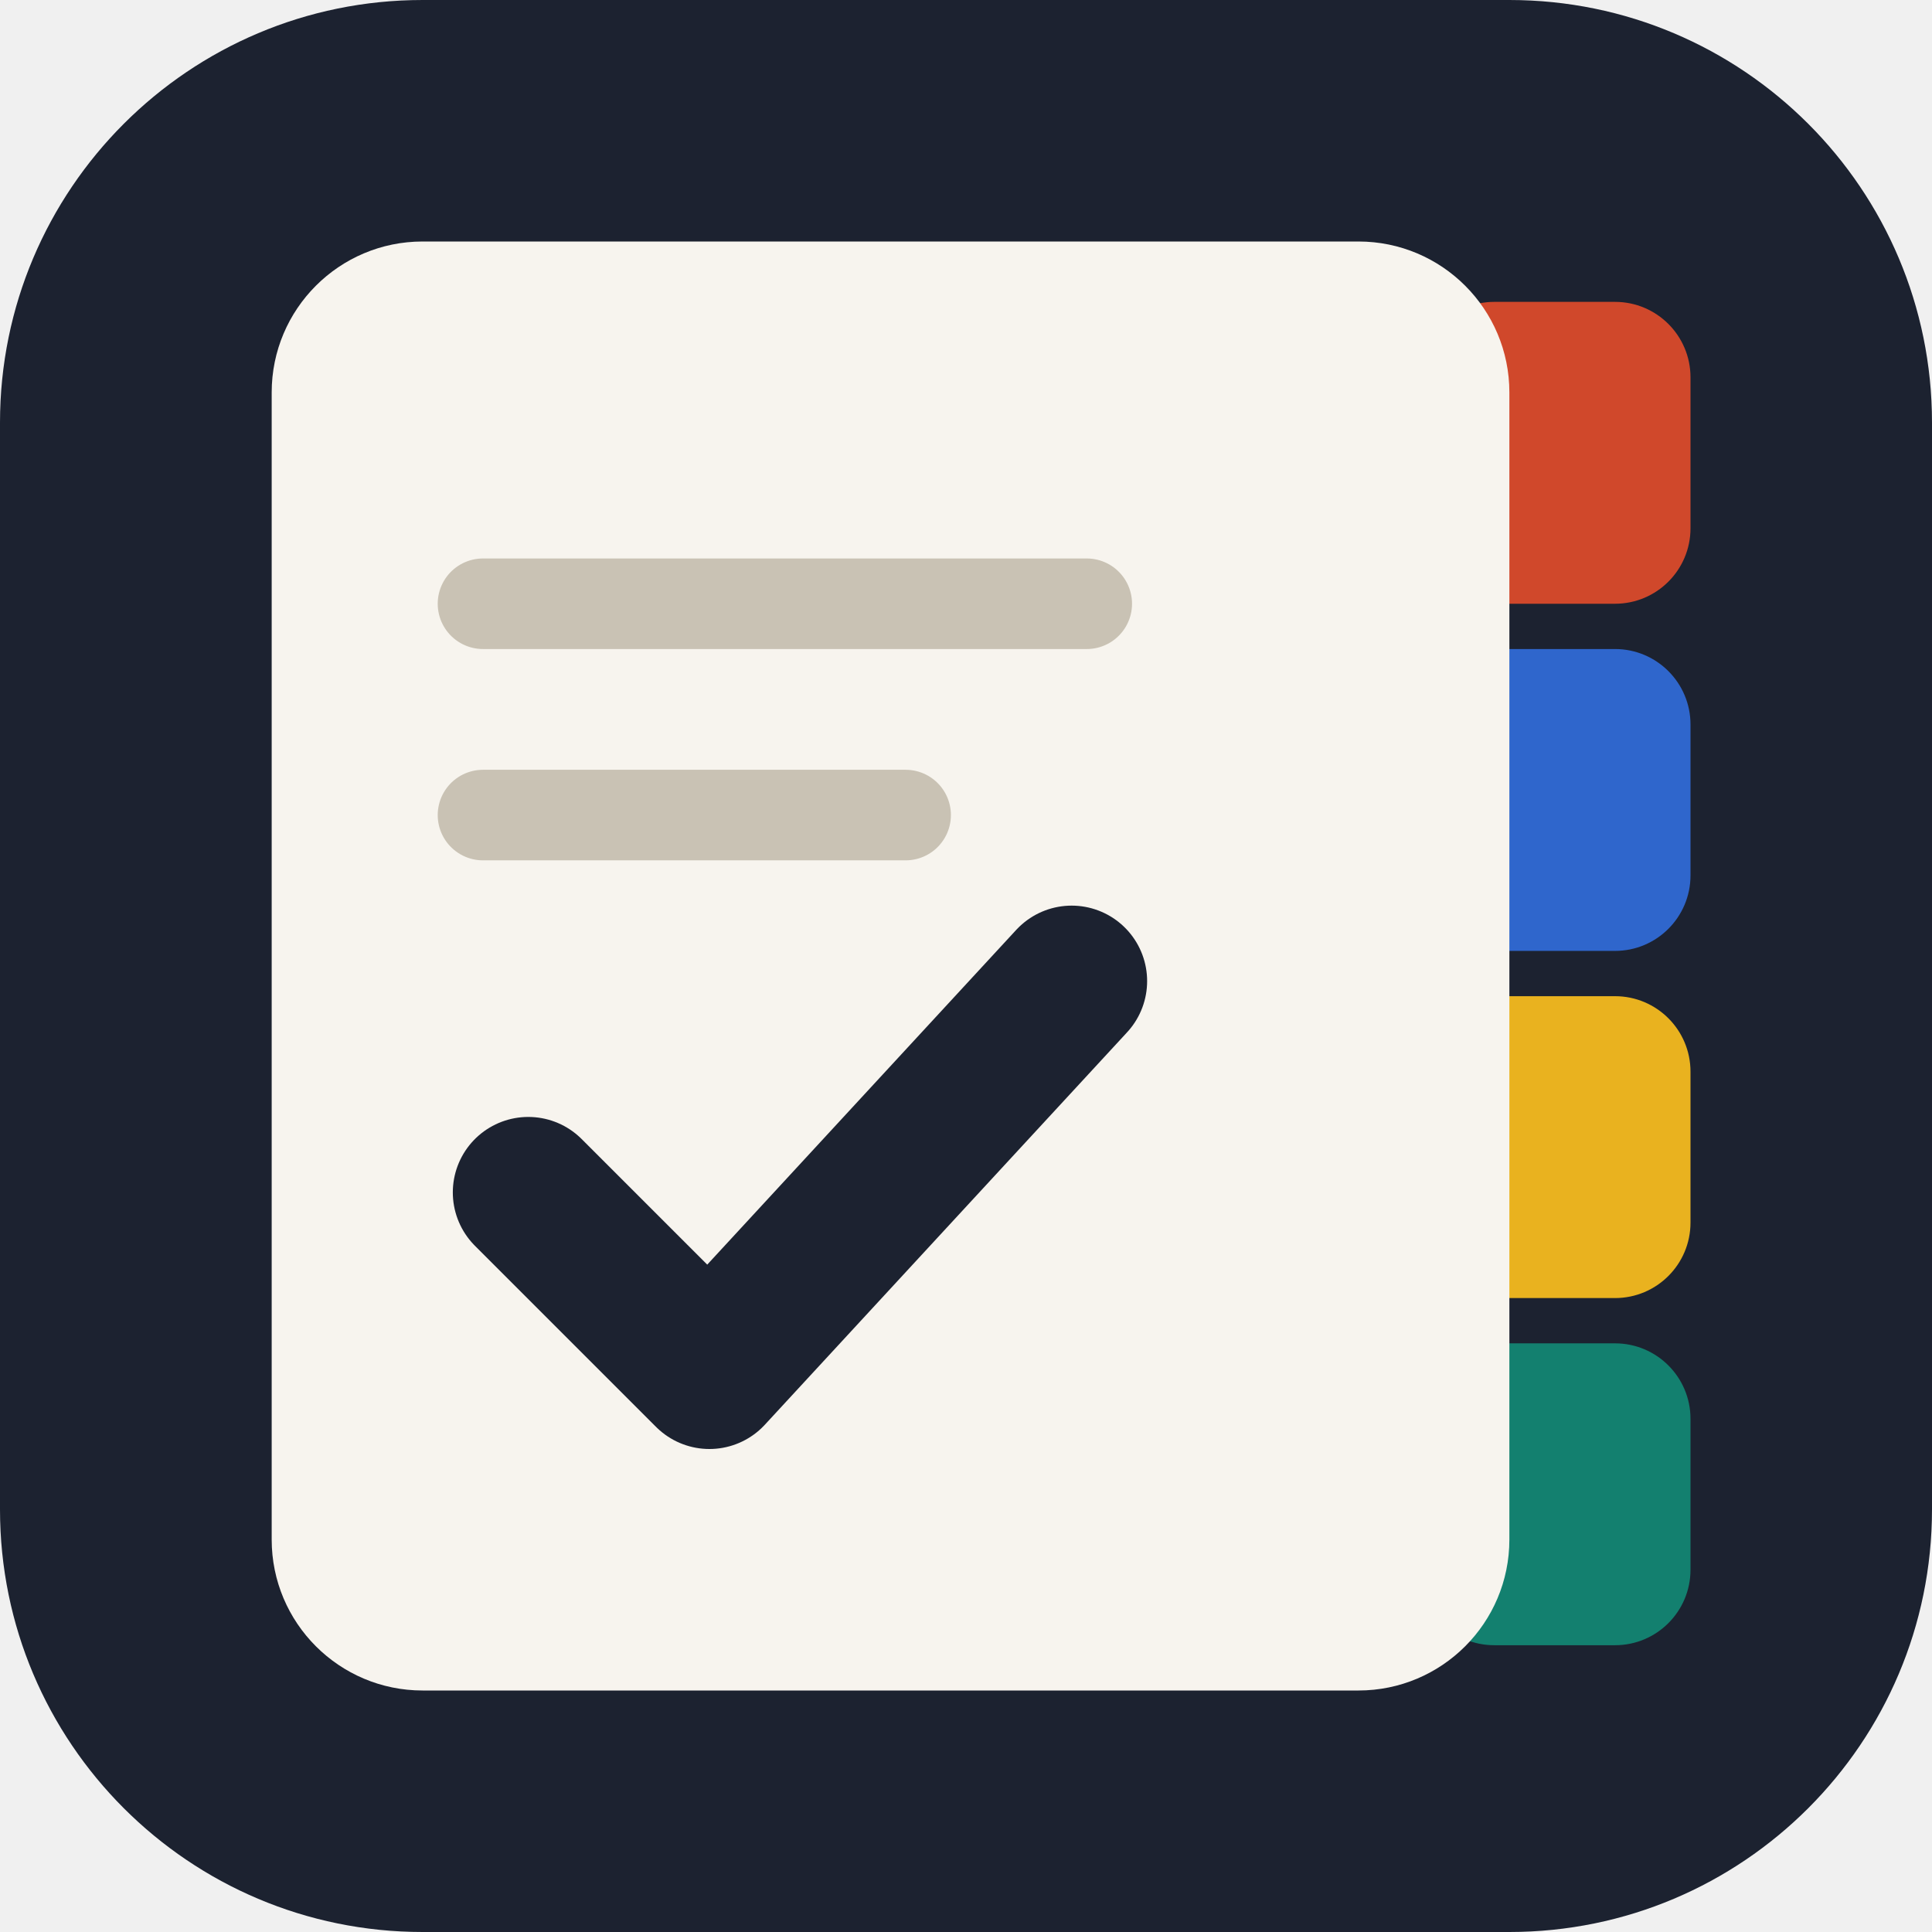
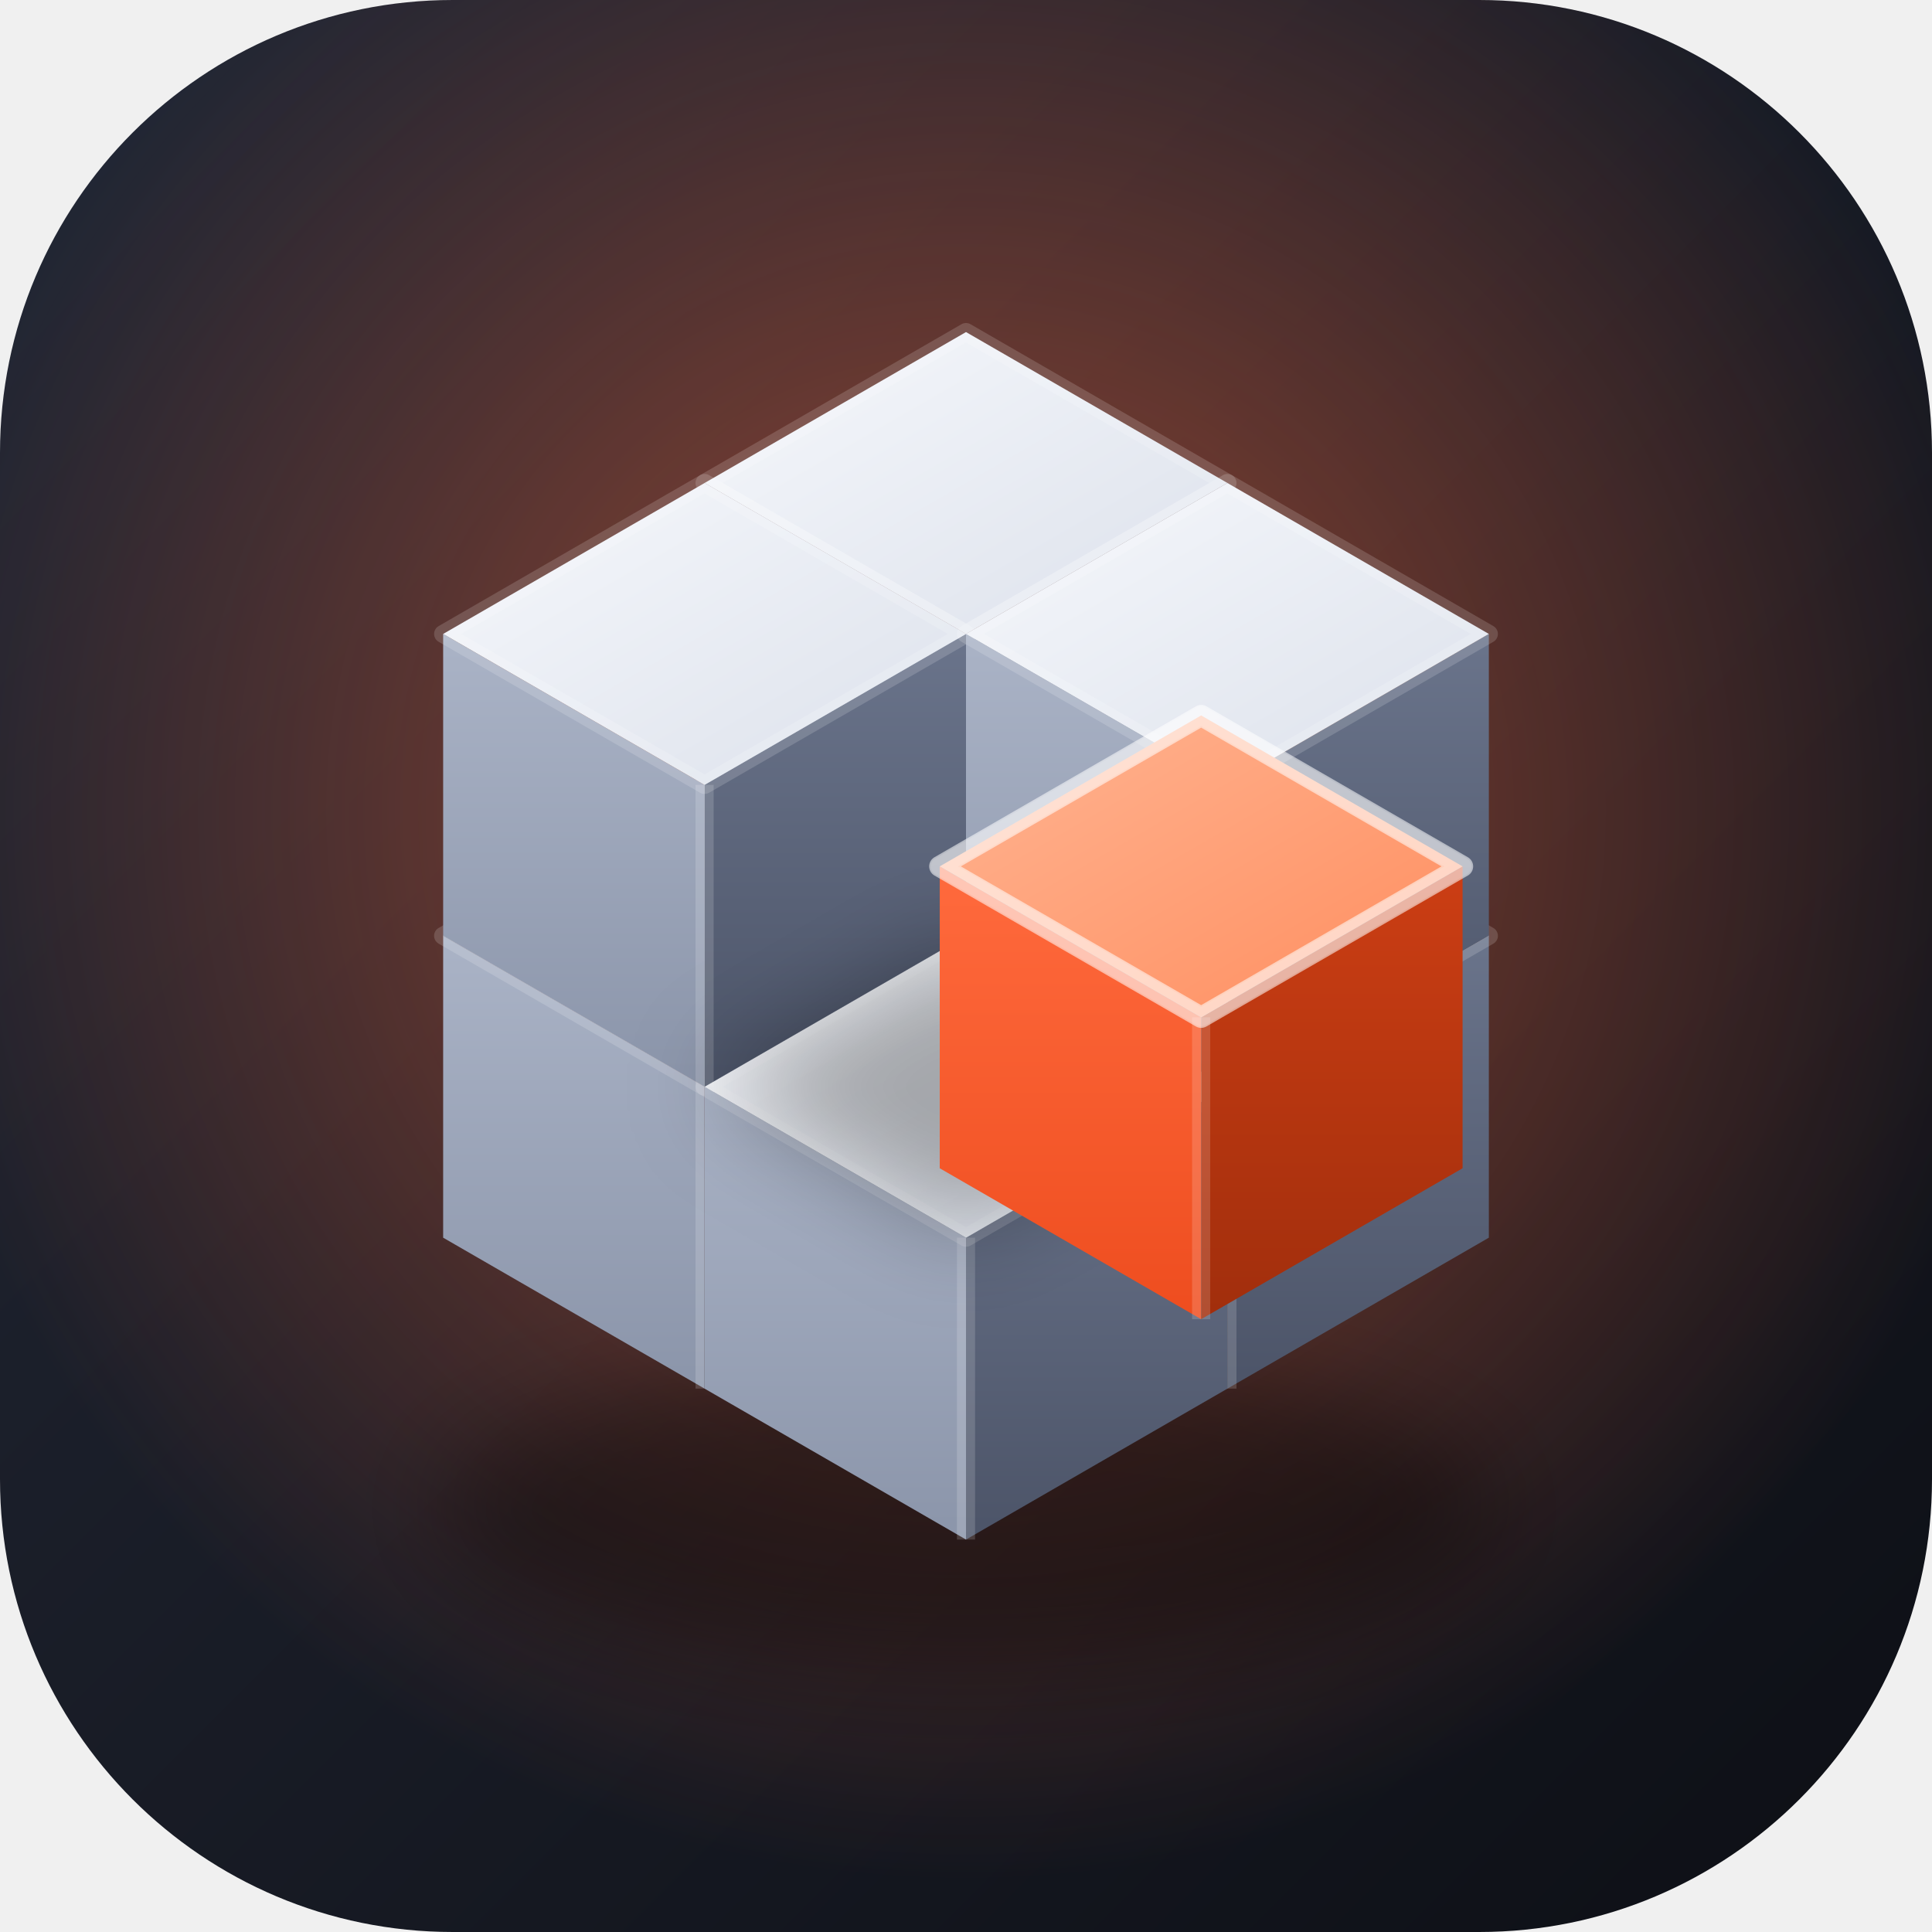
<svg xmlns="http://www.w3.org/2000/svg" viewBox="0 0 64 64">
-   <rect width="64" height="64" rx="14" fill="#1c2230" />
-   <rect x="47" y="10" width="9" height="10" rx="2.5" fill="#d0482b" />
-   <rect x="47" y="21.5" width="9" height="10" rx="2.5" fill="#2f66cc" />
-   <rect x="47" y="33" width="9" height="10" rx="2.5" fill="#e9b21f" />
-   <rect x="47" y="44.5" width="9" height="10" rx="2.5" fill="#13806f" />
-   <rect x="9" y="8" width="41" height="48" rx="5" fill="#f7f4ee" />
-   <path d="M16 20h20M16 27h14" stroke="#c9c2b4" stroke-width="3" stroke-linecap="round" />
-   <path d="M17.5 39.5l6 6 12-13" fill="none" stroke="#1c2230" stroke-width="5" stroke-linecap="round" stroke-linejoin="round" />
+   <defs>
+     <linearGradient id="bg" x1="0" y1="0" x2="1" y2="1">
+       <stop offset="0" stop-color="#232836" />
+       <stop offset="1" stop-color="#0d0f15" />
+     </linearGradient>
+     <radialGradient id="glow" cx=".5" cy=".42" r=".55">
+       <stop offset="0" stop-color="#ff6a3d" stop-opacity=".55" />
+       <stop offset="1" stop-color="#ff6a3d" stop-opacity="0" />
+     </radialGradient>
+     <filter id="sh" x="-50%" y="-50%" width="200%" height="200%">
+       <feGaussianBlur stdDeviation="1.6" />
+     </filter>
+     <linearGradient id="bT" x1="0" y1="0" x2="1" y2="1">
+       <stop offset="0" stop-color="#f6f8fc" />
+       <stop offset="1" stop-color="#dce1eb" />
+     </linearGradient>
+     <linearGradient id="bL" x1="0" y1="0" x2="0" y2="1">
+       <stop offset="0" stop-color="#aab3c6" />
+       <stop offset="1" stop-color="#8b95aa" />
+     </linearGradient>
+     <linearGradient id="bR" x1="0" y1="0" x2="0" y2="1">
+       <stop offset="0" stop-color="#6a748b" />
+       <stop offset="1" stop-color="#4c5468" />
+     </linearGradient>
+     <linearGradient id="hT" x1="0" y1="0" x2="1" y2="1">
+       <stop offset="0" stop-color="#ffb593" />
+       <stop offset="1" stop-color="#ff8d5e" />
+     </linearGradient>
+     <linearGradient id="hL" x1="0" y1="0" x2="0" y2="1">
+       <stop offset="0" stop-color="#ff6a3d" />
+       <stop offset="1" stop-color="#ee4d1f" />
+     </linearGradient>
+     <linearGradient id="hR" x1="0" y1="0" x2="0" y2="1">
+       <stop offset="0" stop-color="#cc3e14" />
+       <stop offset="1" stop-color="#a12e0c" />
+     </linearGradient>
+   </defs>
+   <rect width="64" height="64" rx="15" fill="url(#bg)" />
+   <rect width="64" height="64" rx="15" fill="url(#glow)" />
+   <ellipse cx="32" cy="50" rx="17.5" ry="5" fill="#000" opacity=".35" filter="url(#sh)" />
+   <polygon points="23.34,26 32,31 32,41 23.34,36" fill="url(#bL)" />
+   <polygon points="40.66,26 32,31 32,41 40.66,36" fill="url(#bR)" />
+   <polygon points="32,21 40.66,26 32,31 23.34,26" fill="url(#bT)" />
+   <polygon points="32,21 40.66,26 32,31 23.34,26" fill="none" stroke="rgba(255,255,255,.16)" stroke-width=".6" stroke-linejoin="round" />
+   <polyline points="32,31 32,41" stroke="rgba(255,255,255,.16)" stroke-width=".6" />
+   <polygon points="14.68,31 23.34,36 23.34,46 14.68,41" fill="url(#bL)" />
+   <polygon points="32,31 23.34,36 23.34,46 32,41" fill="url(#bR)" />
+   <polygon points="23.34,26 32,31 23.34,36 14.68,31" fill="url(#bT)" />
+   <polygon points="23.34,26 32,31 23.34,36 14.68,31" fill="none" stroke="rgba(255,255,255,.16)" stroke-width=".6" stroke-linejoin="round" />
+   <polyline points="23.34,36 23.34,46" stroke="rgba(255,255,255,.16)" stroke-width=".6" />
+   <polygon points="32,31 40.66,36 40.66,46 32,41" fill="url(#bL)" />
+   <polygon points="49.32,31 40.66,36 40.66,46 49.32,41" fill="url(#bR)" />
+   <polygon points="40.66,26 49.32,31 40.66,36 32,31" fill="url(#bT)" />
+   <polygon points="40.66,26 49.32,31 40.66,36 32,31" fill="none" stroke="rgba(255,255,255,.16)" stroke-width=".6" stroke-linejoin="round" />
+   <polyline points="40.66,36 40.66,46" stroke="rgba(255,255,255,.16)" stroke-width=".6" />
+   <polygon points="23.34,16 32,21 32,31 23.34,26" fill="url(#bL)" />
+   <polygon points="40.66,16 32,21 32,31 40.66,26" fill="url(#bR)" />
+   <polygon points="32,11 40.66,16 32,21 23.34,16" fill="url(#bT)" />
+   <polygon points="32,11 40.66,16 32,21 23.34,16" fill="none" stroke="rgba(255,255,255,.16)" stroke-width=".6" stroke-linejoin="round" />
+   <polyline points="32,21 32,31" stroke="rgba(255,255,255,.16)" stroke-width=".6" />
+   <polygon points="23.34,36 32,41 32,51 23.34,46" fill="url(#bL)" />
+   <polygon points="40.66,36 32,41 32,51 40.66,46" fill="url(#bR)" />
+   <polygon points="32,31 40.66,36 32,41 23.34,36" fill="url(#bT)" />
+   <polygon points="32,31 40.66,36 32,41 23.34,36" fill="none" stroke="rgba(255,255,255,.16)" stroke-width=".6" stroke-linejoin="round" />
+   <polyline points="32,41 32,51" stroke="rgba(255,255,255,.16)" stroke-width=".6" />
+   <polygon points="14.68,21 23.34,26 23.34,36 14.68,31" fill="url(#bL)" />
+   <polygon points="32,21 23.34,26 23.34,36 32,31" fill="url(#bR)" />
+   <polygon points="23.34,16 32,21 23.34,26 14.68,21" fill="url(#bT)" />
+   <polygon points="23.34,16 32,21 23.34,26 14.68,21" fill="none" stroke="rgba(255,255,255,.16)" stroke-width=".6" stroke-linejoin="round" />
+   <polyline points="23.34,26 23.34,36" stroke="rgba(255,255,255,.16)" stroke-width=".6" />
+   <polygon points="32,21 40.66,26 40.66,36 32,31" fill="url(#bL)" />
+   <polygon points="49.32,21 40.66,26 40.66,36 49.32,31" fill="url(#bR)" />
+   <polygon points="40.66,16 49.32,21 40.66,26 32,21" fill="url(#bT)" />
+   <polygon points="40.66,16 49.32,21 40.66,26 32,21" fill="none" stroke="rgba(255,255,255,.16)" stroke-width=".6" stroke-linejoin="round" />
+   <polyline points="40.66,26 40.66,36" stroke="rgba(255,255,255,.16)" stroke-width=".6" />
+   <polygon points="32,31 40.66,36 32,41 23.34,36" fill="#000" opacity=".3" filter="url(#sh)" />
+   <polygon points="31.13,28.7 39.79,33.7 39.79,43.7 31.13,38.7" fill="url(#hL)" />
+   <polygon points="48.45,28.7 39.79,33.7 39.79,43.7 48.45,38.7" fill="url(#hR)" />
+   <polygon points="39.79,23.7 48.45,28.7 39.79,33.7 31.13,28.7" fill="url(#hT)" />
+   <polygon points="39.79,23.7 48.45,28.7 39.79,33.7 31.13,28.7" fill="none" stroke="rgba(255,255,255,.16)" stroke-width=".6" stroke-linejoin="round" />
+   <polyline points="39.79,33.7 39.79,43.7" stroke="rgba(255,255,255,.16)" stroke-width=".6" />
+   <polygon points="39.79,23.7 48.45,28.7 39.79,33.7 31.13,28.7" fill="none" stroke="#fff" stroke-opacity=".55" stroke-width=".7" stroke-linejoin="round" />
</svg>
